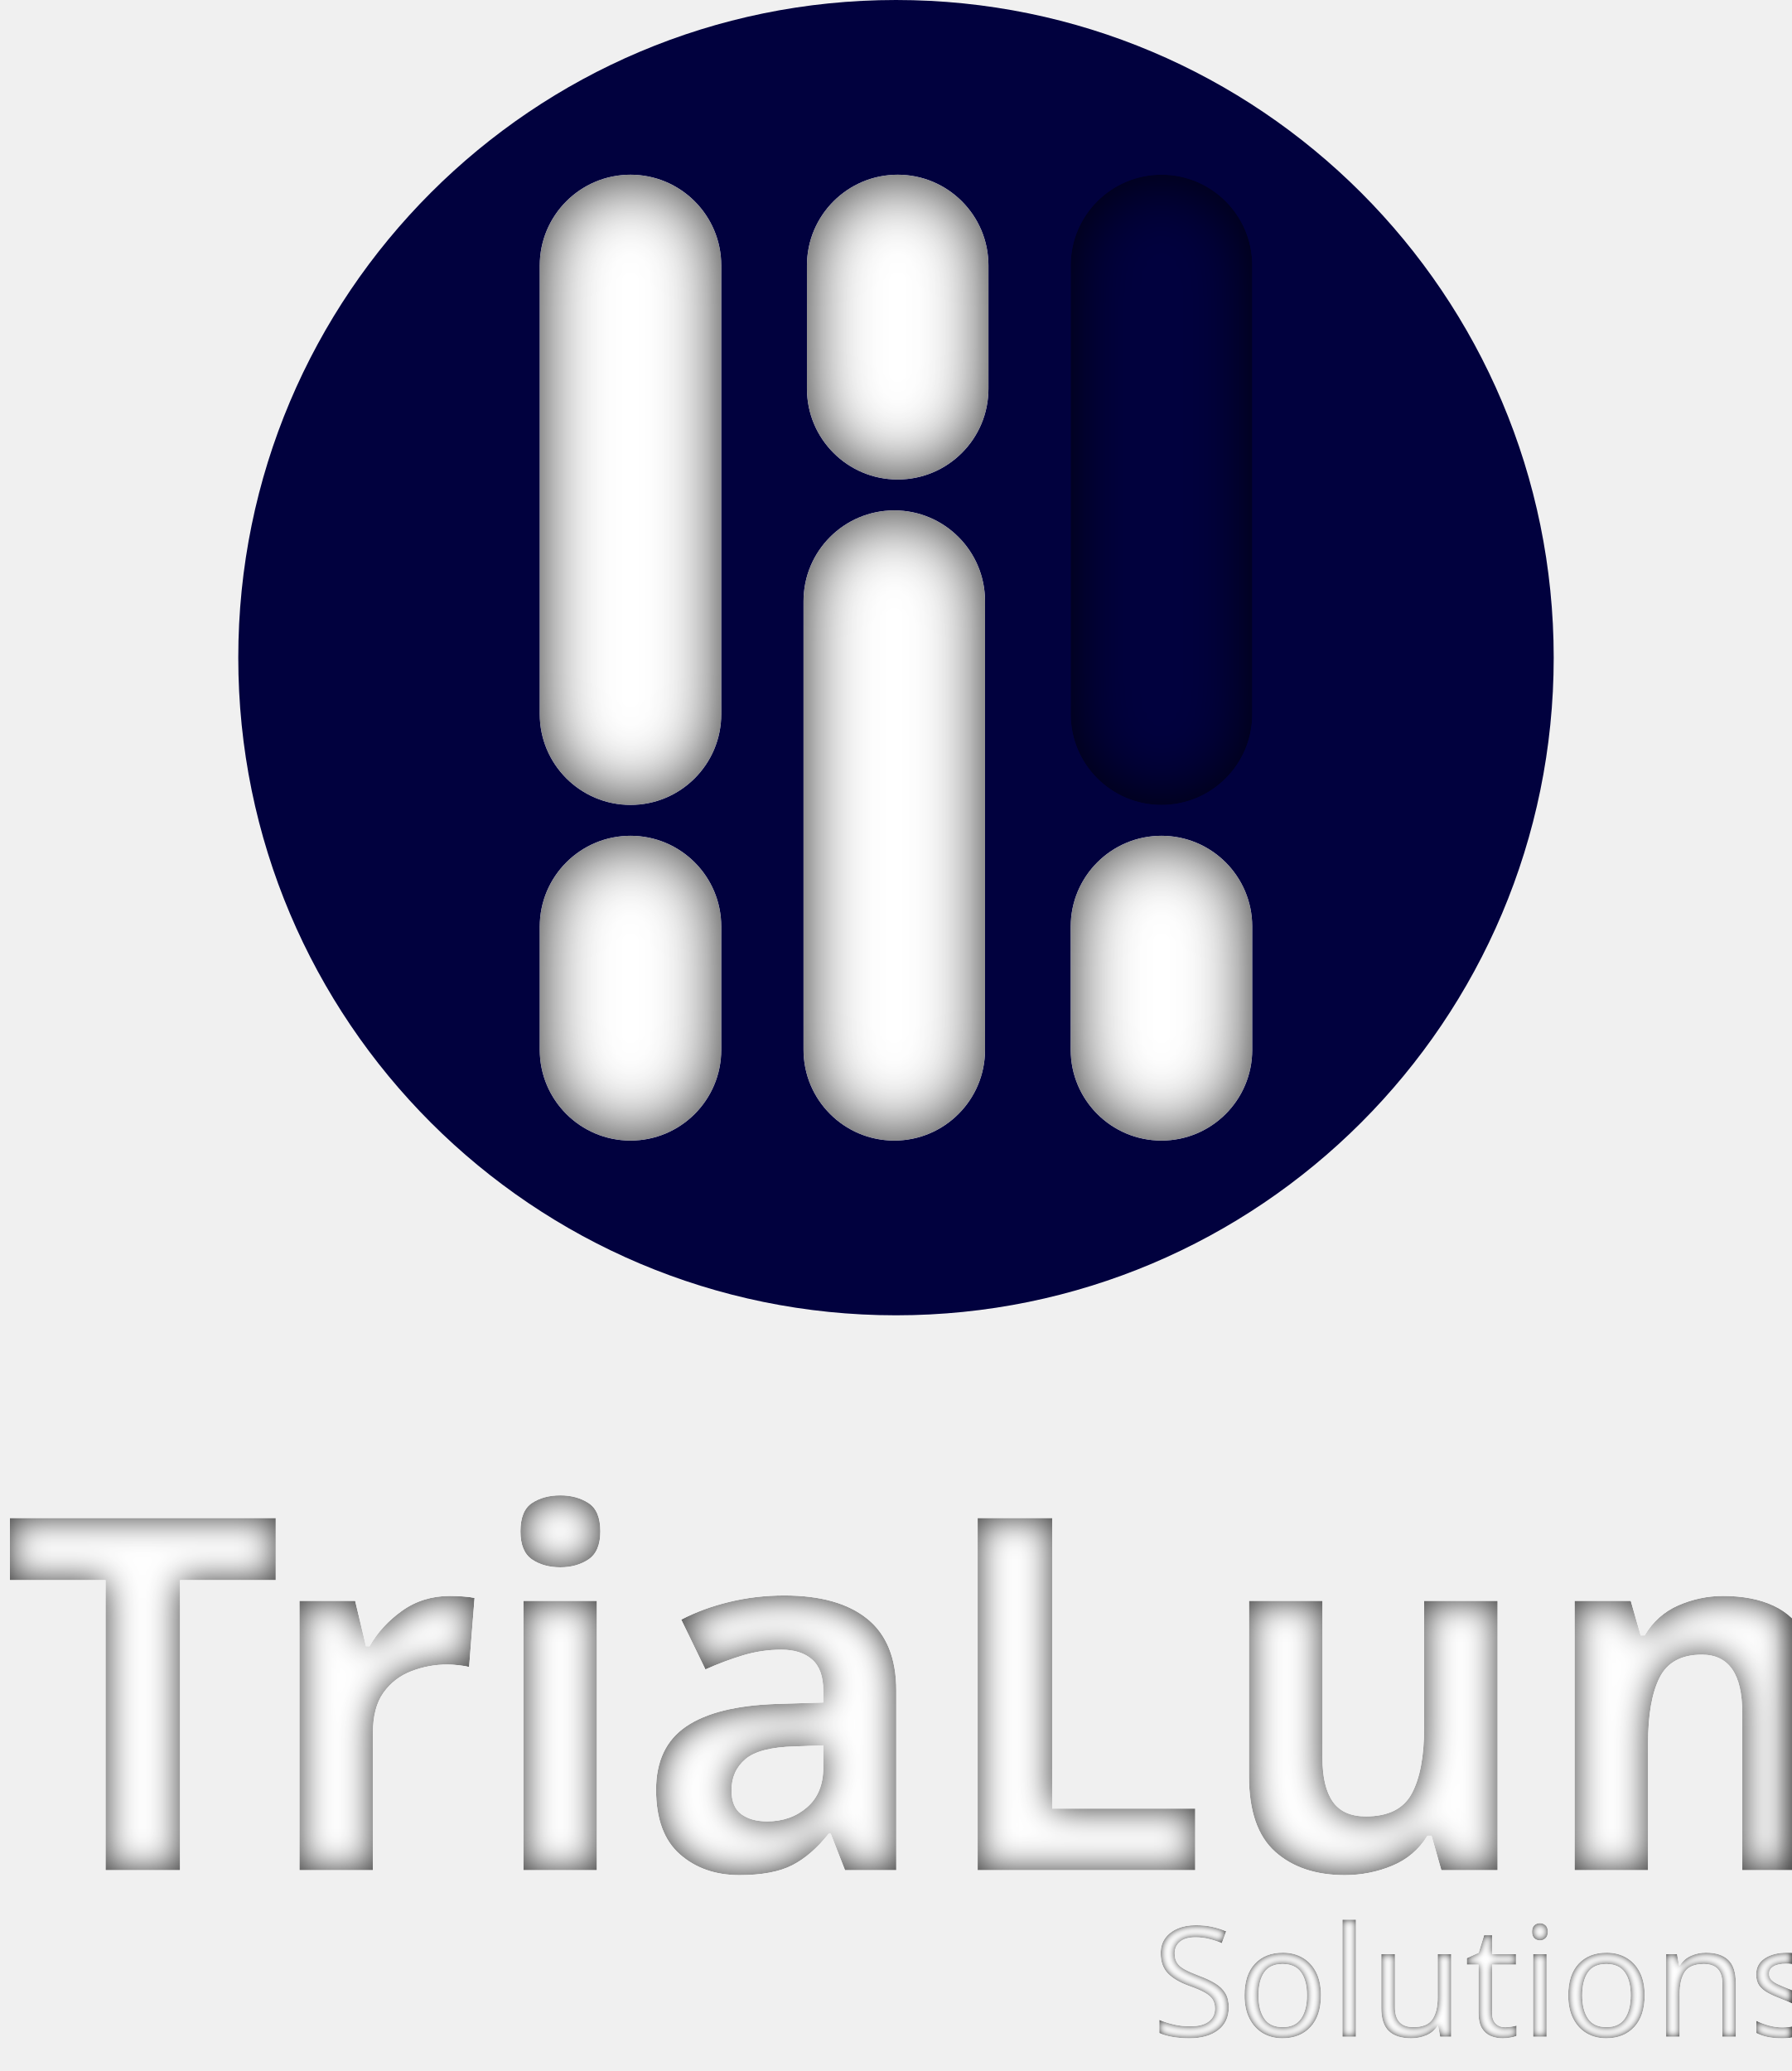
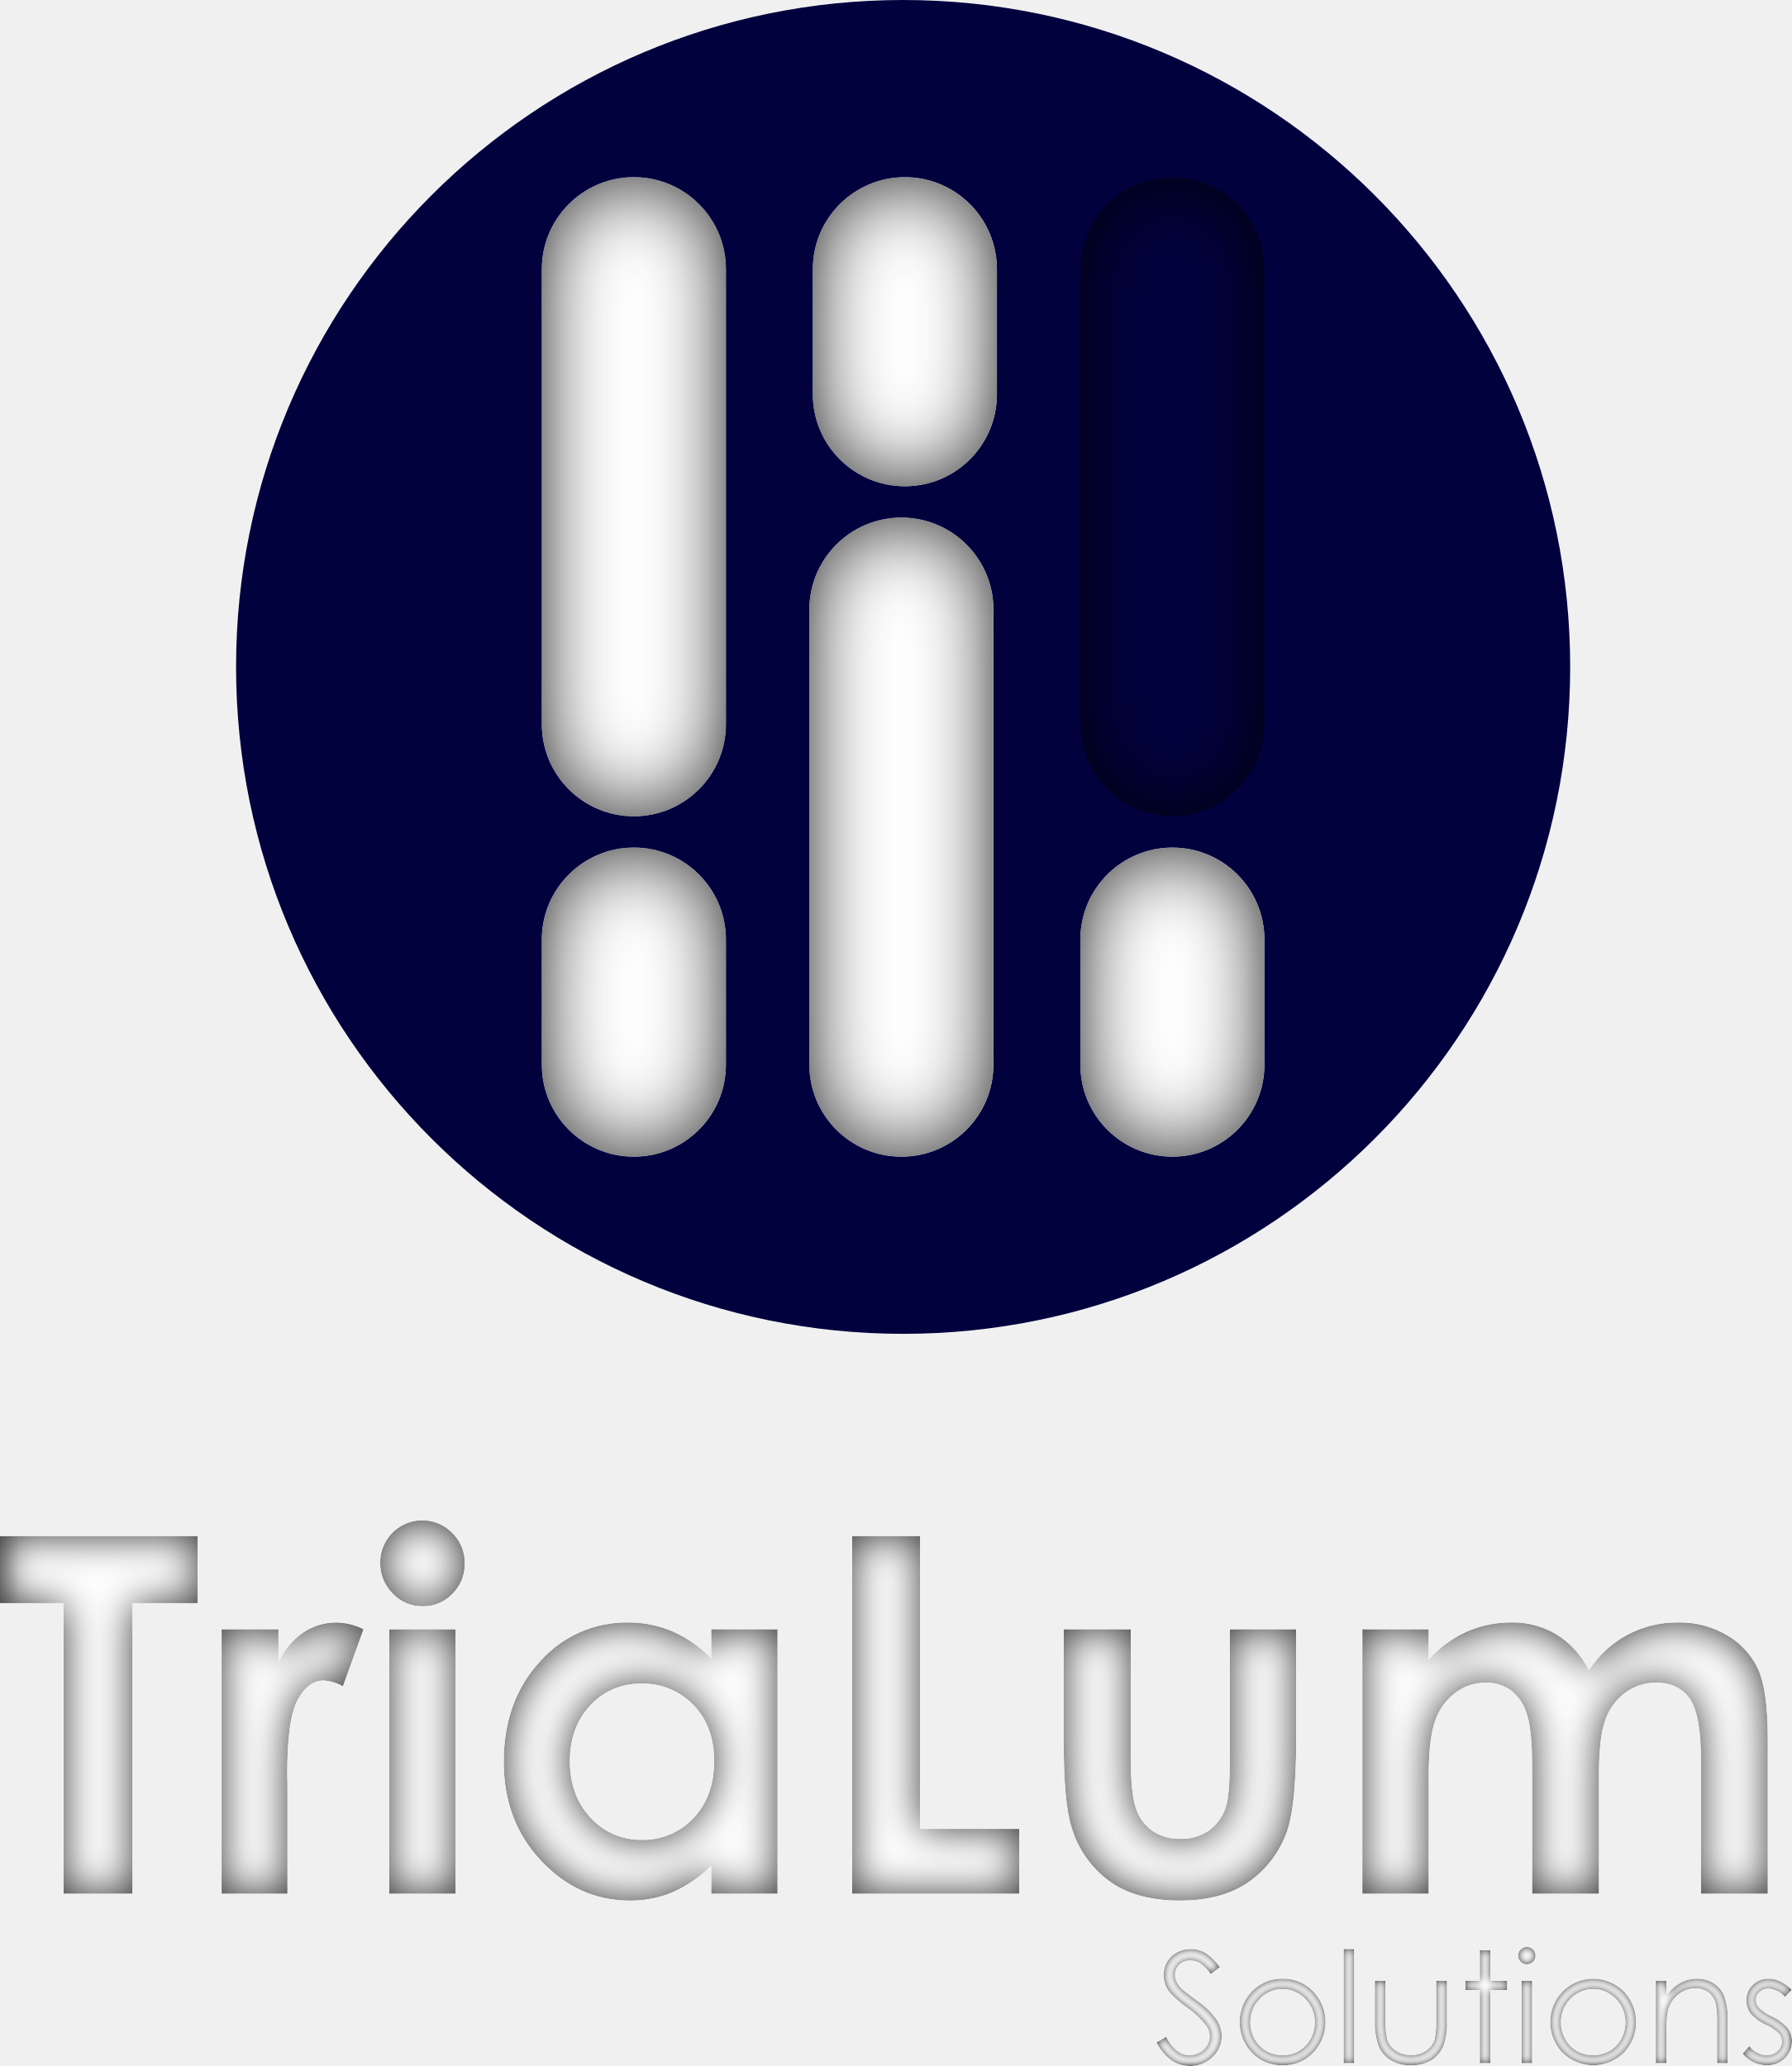
- <svg xmlns="http://www.w3.org/2000/svg" id="Componente_40_1" data-name="Componente 40 – 1" width="523.115" height="604.626" viewBox="0 0 523.115 604.626">
+ <svg xmlns="http://www.w3.org/2000/svg" id="Componente_40_1" data-name="Componente 40 – 1" width="438.865" height="506.096" viewBox="0 0 438.865 506.096">
  <defs>
    <filter id="Rectángulo_28">
      <feOffset input="SourceAlpha" />
      <feGaussianBlur stdDeviation="10" result="blur" />
      <feFlood flood-opacity="0.8" result="color" />
      <feComposite operator="out" in="SourceGraphic" in2="blur" />
      <feComposite operator="in" in="color" />
      <feComposite operator="in" in2="SourceGraphic" />
    </filter>
    <filter id="Rectángulo_29">
      <feOffset input="SourceAlpha" />
      <feGaussianBlur stdDeviation="10" result="blur-2" />
      <feFlood flood-opacity="0.8" result="color-2" />
      <feComposite operator="out" in="SourceGraphic" in2="blur-2" />
      <feComposite operator="in" in="color-2" />
      <feComposite operator="in" in2="SourceGraphic" />
    </filter>
    <filter id="Rectángulo_30">
      <feOffset input="SourceAlpha" />
      <feGaussianBlur stdDeviation="10" result="blur-3" />
      <feFlood flood-opacity="0.8" result="color-3" />
      <feComposite operator="out" in="SourceGraphic" in2="blur-3" />
      <feComposite operator="in" in="color-3" />
      <feComposite operator="in" in2="SourceGraphic" />
    </filter>
    <filter id="Rectángulo_31">
      <feOffset input="SourceAlpha" />
      <feGaussianBlur stdDeviation="10" result="blur-4" />
      <feFlood flood-opacity="0.8" result="color-4" />
      <feComposite operator="out" in="SourceGraphic" in2="blur-4" />
      <feComposite operator="in" in="color-4" />
      <feComposite operator="in" in2="SourceGraphic" />
    </filter>
    <filter id="Rectángulo_32">
      <feOffset input="SourceAlpha" />
      <feGaussianBlur stdDeviation="10" result="blur-5" />
      <feFlood flood-opacity="0.8" result="color-5" />
      <feComposite operator="out" in="SourceGraphic" in2="blur-5" />
      <feComposite operator="in" in="color-5" />
      <feComposite operator="in" in2="SourceGraphic" />
    </filter>
    <filter id="Rectángulo_33">
      <feOffset input="SourceAlpha" />
      <feGaussianBlur stdDeviation="10" result="blur-6" />
      <feFlood flood-opacity="0.8" result="color-6" />
      <feComposite operator="out" in="SourceGraphic" in2="blur-6" />
      <feComposite operator="in" in="color-6" />
      <feComposite operator="in" in2="SourceGraphic" />
    </filter>
-     <filter id="TriaLum">
+     <filter id="Intersección_3">
      <feOffset input="SourceAlpha" />
-       <feGaussianBlur stdDeviation="5" result="blur-7" />
-       <feFlood flood-opacity="0.8" result="color-7" />
-       <feComposite operator="out" in="SourceGraphic" in2="blur-7" />
-       <feComposite operator="in" in="color-7" />
+       <feGaussianBlur stdDeviation="1" result="blur" />
+       <feFlood flood-opacity="0.8" result="color" />
+       <feComposite operator="out" in="SourceGraphic" in2="blur" />
+       <feComposite operator="in" in="color" />
      <feComposite operator="in" in2="SourceGraphic" />
    </filter>
-     <filter id="Solutions">
+     <filter id="Intersección_2">
      <feOffset input="SourceAlpha" />
-       <feGaussianBlur stdDeviation="1" result="blur-8" />
-       <feFlood flood-opacity="0.8" result="color-8" />
-       <feComposite operator="out" in="SourceGraphic" in2="blur-8" />
-       <feComposite operator="in" in="color-8" />
+       <feGaussianBlur stdDeviation="5" result="blur-2" />
+       <feFlood flood-opacity="0.8" result="color-2" />
+       <feComposite operator="out" in="SourceGraphic" in2="blur-2" />
+       <feComposite operator="in" in="color-2" />
      <feComposite operator="in" in2="SourceGraphic" />
    </filter>
    <radialGradient id="gradient-svg" cx="50%" cy="10%" r="100%">
      <stop offset="0%" stop-color="#F3BDA0" stop-opacity="0">
        <animate attributeName="stop-opacity" values="0;.1;.1;.1;.2;.2;.3;.3;.4;.5; 0;.0;.4;.4;.5;.5;.6;.6;.6;.7; .0;.5;.6;.7;.8; 0;0;0;0;0;1;1;1;1;1;1;1;1;1;1;1;1;1;1;1;1;1;1;1;1;" dur="2s" fill="freeze" />
        <animate attributeName="stop-color" values="#F3BDA0;#F3BDA0;#F3BDA0;#F3BDA0;#F3BDA0;#F3BDA0;#FFFF;#FFFF;#FFFF;#FFFF" dur="2s" fill="freeze" />
      </stop>
      <stop offset="100%" stop-color="white" stop-opacity="0">
        <animate attributeName="stop-opacity" values="0;.1;.1;.1;.2;.2;.3;.3;.4;.5; 0;.0;.4;.4;.5;.5;.6;.6;.6;.7; .0;.5;.6;.7;.8; 0;0;0;0;0;1;1;1;1;1;1;1;1;1;1;1;1;1;1;1;1;1;1;1;1;" dur="2s" fill="freeze" />
      </stop>
    </radialGradient>
  </defs>
-   <g id="Grupo_1" data-name="Grupo 1" transform="translate(69.558)">
-     <circle id="Elipse_2" data-name="Elipse 2" cx="192" cy="192" r="192" fill="#01013E" />
-     <g id="logo-simple" transform="translate(88 51)">
+   <g id="Grupo_1" data-name="Grupo 1" transform="translate(57.817)">
+     <circle id="Elipse_2" data-name="Elipse 2" cx="163.372" cy="163.372" r="163.372" fill="#01013E" />
+     <g id="logo-simple" transform="translate(74.879 43.396)">
      <g data-type="innerShadowGroup">
-         <rect id="Rectángulo_28-2" data-name="Rectángulo 28" width="53" height="184" rx="26.5" fill="#fff">
+         <rect id="Rectángulo_28-2" data-name="Rectángulo 28" width="45.097" height="156.564" rx="22.549" fill="#fff">
          <animate attributeName="opacity" values="0;1;1;1;.5;1" dur=".5s" fill="freeze" />
        </rect>
-         <g transform="matrix(1, 0, 0, 1, -88, -51)" filter="url(#Rectángulo_28)">
-           <rect id="Rectángulo_28-3" data-name="Rectángulo 28" width="53" height="184" rx="26.5" transform="translate(88 51)" fill="#fff" />
+         <g transform="matrix(1, 0, 0, 1, -132.7, -43.4)" filter="url(#Rectángulo_28)">
+           <rect id="Rectángulo_28-3" data-name="Rectángulo 28" width="45.097" height="156.564" rx="22.549" transform="translate(132.7 43.4)" fill="#fff" />
        </g>
      </g>
      <g data-type="innerShadowGroup">
-         <rect id="Rectángulo_29-2" data-name="Rectángulo 29" width="53" height="89" rx="26.5" transform="translate(0 193)" fill="#fff">
+         <rect id="Rectángulo_29-2" data-name="Rectángulo 29" width="45.097" height="75.729" rx="22.549" transform="translate(0 164.222)" fill="#fff">
          <animate attributeName="opacity" values="0;0;1;1;1;1;1;1;1;1;1;1;1;1;1;  1;1;1;1;.6;.6;.6;.6;.6;1;1;1;1;1;1;1;1;1;1;1;1;1;1;1;1;" dur="2s" fill="freeze" />
        </rect>
-         <g transform="matrix(1, 0, 0, 1, -88, -51)" filter="url(#Rectángulo_29)">
-           <rect id="Rectángulo_29-3" data-name="Rectángulo 29" width="53" height="89" rx="26.5" transform="translate(88 244)" fill="#fff" />
+         <g transform="matrix(1, 0, 0, 1, -132.7, -43.4)" filter="url(#Rectángulo_29)">
+           <rect id="Rectángulo_29-3" data-name="Rectángulo 29" width="45.097" height="75.729" rx="22.549" transform="translate(132.7 207.62)" fill="#fff" />
        </g>
      </g>
      <g data-type="innerShadowGroup">
-         <rect id="Rectángulo_30-2" data-name="Rectángulo 30" width="53" height="89" rx="26.5" transform="translate(78)" fill="#fff">
+         <rect id="Rectángulo_30-2" data-name="Rectángulo 30" width="45.097" height="75.729" rx="22.549" transform="translate(66.37)" fill="#fff">
          <animate attributeName="opacity" values="0;.1;.1;.1;.1;.2;.2;.2;.3;.3;.4;.5;.5;.5;.5;.5;.5;.5;.5;.5;0;0;0;0;1;  1;0;0;0;0;1;1;1;1;1;1;1;1;1;1;1;1;1;1;1;1;1;1;1;1;" dur="1s" fill="freeze" />
        </rect>
-         <g transform="matrix(1, 0, 0, 1, -88, -51)" filter="url(#Rectángulo_30)">
-           <rect id="Rectángulo_30-3" data-name="Rectángulo 30" width="53" height="89" rx="26.5" transform="translate(166 51)" fill="#fff" />
+         <g transform="matrix(1, 0, 0, 1, -132.7, -43.4)" filter="url(#Rectángulo_30)">
+           <rect id="Rectángulo_30-3" data-name="Rectángulo 30" width="45.097" height="75.729" rx="22.549" transform="translate(199.06 43.4)" fill="#fff" />
        </g>
      </g>
      <g data-type="innerShadowGroup">
-         <rect id="Rectángulo_31-2" data-name="Rectángulo 31" width="53" height="184" rx="26.5" transform="translate(77 98)" fill="#fff">
+         <rect id="Rectángulo_31-2" data-name="Rectángulo 31" width="45.097" height="156.564" rx="22.549" transform="translate(65.519 83.388)" fill="#fff">
          <animate attributeName="opacity" values="0;0;.1;.1;.1;.2;.2;.2;.2;.3;.3;.3;.3;.3;.4;  .4;.4;.4;.4;.4;.4;.4;.4;.4;1;1;1;1;1;1;1;1;1;1;1;1;1;1;1;1;" dur="1s" fill="freeze" />
        </rect>
-         <g transform="matrix(1, 0, 0, 1, -88, -51)" filter="url(#Rectángulo_31)">
-           <rect id="Rectángulo_31-3" data-name="Rectángulo 31" width="53" height="184" rx="26.5" transform="translate(165 149)" fill="#fff" />
+         <g transform="matrix(1, 0, 0, 1, -132.7, -43.4)" filter="url(#Rectángulo_31)">
+           <rect id="Rectángulo_31-3" data-name="Rectángulo 31" width="45.097" height="156.564" rx="22.549" transform="translate(198.21 126.78)" fill="#fff" />
        </g>
      </g>
      <g data-type="innerShadowGroup">
-         <rect id="Rectángulo_32-2" data-name="Rectángulo 32" width="53" height="184" rx="26.5" transform="translate(155)" fill="url('#gradient-svg')" />
-         <g transform="matrix(1, 0, 0, 1, -88, -51)" filter="url(#Rectángulo_32)">
-           <rect id="Rectángulo_32-3" data-name="Rectángulo 32" width="53" height="184" rx="26.5" transform="translate(243 51)" fill="#fff" />
+         <rect id="Rectángulo_32-2" data-name="Rectángulo 32" width="45.097" height="156.564" rx="22.549" transform="translate(131.888)" fill="url(#gradient-svg)" />
+         <g transform="matrix(1, 0, 0, 1, -132.7, -43.4)" filter="url(#Rectángulo_32)">
+           <rect id="Rectángulo_32-3" data-name="Rectángulo 32" width="45.097" height="156.564" rx="22.549" transform="translate(264.58 43.4)" fill="#fff" />
        </g>
      </g>
      <g data-type="innerShadowGroup">
-         <rect id="Rectángulo_33-2" data-name="Rectángulo 33" width="53" height="89" rx="26.5" transform="translate(155 193)" fill="#fff">
+         <rect id="Rectángulo_33-2" data-name="Rectángulo 33" width="45.097" height="75.729" rx="22.549" transform="translate(131.888 164.222)" fill="#fff">
          <animate attributeName="opacity" values="0;.1;.2;.3;.4;.5;.6;.7;.8;.9;1;1;1;1;1;1;1;1;1;1;1;1;1;1;1;  0;.4;0;.5;0;.6;0;.7;0;.8;0;.8;0;.8;0;.9;0;.9;0;.9;0;1;1;1;1;" dur="1s" fill="freeze" />
        </rect>
-         <g transform="matrix(1, 0, 0, 1, -88, -51)" filter="url(#Rectángulo_33)">
-           <rect id="Rectángulo_33-3" data-name="Rectángulo 33" width="53" height="89" rx="26.5" transform="translate(243 244)" fill="#fff" />
+         <g transform="matrix(1, 0, 0, 1, -132.7, -43.4)" filter="url(#Rectángulo_33)">
+           <rect id="Rectángulo_33-3" data-name="Rectángulo 33" width="45.097" height="75.729" rx="22.549" transform="translate(264.58 207.62)" fill="#fff" />
        </g>
      </g>
    </g>
  </g>
  <g data-type="innerShadowGroup">
-     <text id="TriaLum-2" data-name="TriaLum" transform="translate(0 546)" fill="#fff" font-size="144" font-family="CenturyGothic-Bold, Century Gothic" font-weight="700">
-       <tspan x="0" y="0">TriaLum</tspan>
-     </text>
-     <g transform="matrix(1, 0, 0, 1, 0, 0)" filter="url(#TriaLum)">
-       <text id="TriaLum-3" data-name="TriaLum" transform="translate(0 546)" fill="#fff" font-size="144" font-family="CenturyGothic-Bold, Century Gothic" font-weight="700">
-         <tspan x="0" y="0">TriaLum</tspan>
-       </text>
+     <path id="Intersección_3-2" data-name="Intersección 3" d="M4.231,36.77A12.12,12.12,0,0,1,.5,32.326l2.319-1.391Q5.27,35.442,8.48,35.443a5.419,5.419,0,0,0,2.578-.64A4.524,4.524,0,0,0,12.9,33.087a4.435,4.435,0,0,0,.631-2.282,4.622,4.622,0,0,0-.928-2.69,22.23,22.23,0,0,0-4.675-4.379,23.91,23.91,0,0,1-4.249-3.729,6.821,6.821,0,0,1-1.447-4.175,6.337,6.337,0,0,1,.853-3.247,6.093,6.093,0,0,1,2.4-2.31,6.93,6.93,0,0,1,3.368-.844,7.178,7.178,0,0,1,3.609.956A12.372,12.372,0,0,1,16.013,13.9L13.786,15.59A10.7,10.7,0,0,0,11.161,12.9a4.526,4.526,0,0,0-2.366-.649,3.749,3.749,0,0,0-2.7,1,3.28,3.28,0,0,0-1.048,2.468,4.2,4.2,0,0,0,.371,1.725,6.379,6.379,0,0,0,1.354,1.819q.539.52,3.525,2.727a19.852,19.852,0,0,1,4.862,4.657,7.511,7.511,0,0,1,1.317,4.1,6.961,6.961,0,0,1-2.255,5.159A7.575,7.575,0,0,1,8.739,38.1,8.04,8.04,0,0,1,4.231,36.77Zm142.439.4a7.246,7.246,0,0,1-2.63-2.1l1.634-1.856a5.678,5.678,0,0,0,4.222,2.245,3.8,3.8,0,0,0,2.659-1,3.1,3.1,0,0,0,1.1-2.357,3.022,3.022,0,0,0-.725-1.985,11.658,11.658,0,0,0-3.272-2.152,10.479,10.479,0,0,1-3.719-2.784,5.241,5.241,0,0,1-.985-3.136,5.1,5.1,0,0,1,1.57-3.822,5.471,5.471,0,0,1,3.968-1.521q2.788,0,5.612,2.727l-1.67,1.726a6,6,0,0,0-4.074-2.022,3.08,3.08,0,0,0-2.167.834,2.578,2.578,0,0,0-.9,1.949,2.886,2.886,0,0,0,.744,1.874,10.441,10.441,0,0,0,3.124,2.134,11.668,11.668,0,0,1,3.942,2.894,5.278,5.278,0,0,1,1.022,3.173,5.7,5.7,0,0,1-1.747,4.212,5.965,5.965,0,0,1-4.367,1.725A7.64,7.64,0,0,1,146.669,37.169Zm-46.812-2.4A10.814,10.814,0,0,1,99.7,20.1a10.543,10.543,0,0,1,15.484-.019,10.838,10.838,0,0,1-.158,14.686,10.671,10.671,0,0,1-15.167,0Zm2.016-13.127a8,8,0,0,0-2.327,5.789,8.213,8.213,0,0,0,1.061,4.082,7.518,7.518,0,0,0,2.867,2.922,8.154,8.154,0,0,0,7.933,0,7.524,7.524,0,0,0,2.867-2.922,8.213,8.213,0,0,0,1.061-4.082A7.983,7.983,0,0,0,113,21.639a7.66,7.66,0,0,0-11.126,0ZM57.9,36.733a7.377,7.377,0,0,1-2.95-3.34,16.321,16.321,0,0,1-.974-6.448V17.222h2.6v9.426a20.128,20.128,0,0,0,.372,4.75,5.3,5.3,0,0,0,2.128,2.931,6.462,6.462,0,0,0,3.745,1.076,6.319,6.319,0,0,0,3.688-1.049A5.363,5.363,0,0,0,68.6,31.6a19.474,19.474,0,0,0,.39-4.955V17.222H71.64v9.908a15.662,15.662,0,0,1-.975,6.29,7.433,7.433,0,0,1-2.931,3.312,9.259,9.259,0,0,1-4.908,1.2A9.36,9.36,0,0,1,57.9,36.733ZM23.783,34.766A10.814,10.814,0,0,1,23.625,20.1a9.993,9.993,0,0,1,7.751-3.4,10,10,0,0,1,7.733,3.377,10.838,10.838,0,0,1-.158,14.686,9.886,9.886,0,0,1-7.574,3.163A9.907,9.907,0,0,1,23.783,34.766ZM25.8,21.639a8,8,0,0,0-2.327,5.789,8.213,8.213,0,0,0,1.061,4.082A7.518,7.518,0,0,0,27.4,34.432a8.154,8.154,0,0,0,7.933,0A7.518,7.518,0,0,0,38.2,31.51a8.212,8.212,0,0,0,1.061-4.082,7.983,7.983,0,0,0-2.336-5.789,7.66,7.66,0,0,0-11.126,0ZM137.787,37.41V27.78a23.74,23.74,0,0,0-.289-4.657,5.116,5.116,0,0,0-1.732-3.015,5.229,5.229,0,0,0-3.34-1.012,6.408,6.408,0,0,0-4.222,1.559,7.3,7.3,0,0,0-2.459,3.859,26.832,26.832,0,0,0-.372,5.493v7.4h-2.6V17.222h2.6V20.84a10.868,10.868,0,0,1,3.451-3.108,8.48,8.48,0,0,1,4.119-1.03,7.155,7.155,0,0,1,4.017,1.15,6.849,6.849,0,0,1,2.588,3.1,16.372,16.372,0,0,1,.835,6.067V37.41Zm-47.89,0V17.222h2.6V37.41Zm-10.224,0V19.468H76.13V17.222h3.543v-7.5h2.6v7.5h4.119v2.246H82.272V37.41Zm-33.361,0V9.429h2.6V37.41ZM89.69,12.565a2.057,2.057,0,0,1-.628-1.5,2.079,2.079,0,0,1,.628-1.521,2.112,2.112,0,0,1,3.011,0,2.079,2.079,0,0,1,.628,1.521,2.127,2.127,0,0,1-3.64,1.5Z" transform="translate(282.745 468)" fill="#fff" />
+     <g transform="matrix(1, 0, 0, 1, 0, 0)" filter="url(#Intersección_3)">
+       <path id="Intersección_3-3" data-name="Intersección 3" d="M4.231,36.77A12.12,12.12,0,0,1,.5,32.326l2.319-1.391Q5.27,35.442,8.48,35.443a5.419,5.419,0,0,0,2.578-.64A4.524,4.524,0,0,0,12.9,33.087a4.435,4.435,0,0,0,.631-2.282,4.622,4.622,0,0,0-.928-2.69,22.23,22.23,0,0,0-4.675-4.379,23.91,23.91,0,0,1-4.249-3.729,6.821,6.821,0,0,1-1.447-4.175,6.337,6.337,0,0,1,.853-3.247,6.093,6.093,0,0,1,2.4-2.31,6.93,6.93,0,0,1,3.368-.844,7.178,7.178,0,0,1,3.609.956A12.372,12.372,0,0,1,16.013,13.9L13.786,15.59A10.7,10.7,0,0,0,11.161,12.9a4.526,4.526,0,0,0-2.366-.649,3.749,3.749,0,0,0-2.7,1,3.28,3.28,0,0,0-1.048,2.468,4.2,4.2,0,0,0,.371,1.725,6.379,6.379,0,0,0,1.354,1.819q.539.52,3.525,2.727a19.852,19.852,0,0,1,4.862,4.657,7.511,7.511,0,0,1,1.317,4.1,6.961,6.961,0,0,1-2.255,5.159A7.575,7.575,0,0,1,8.739,38.1,8.04,8.04,0,0,1,4.231,36.77Zm142.439.4a7.246,7.246,0,0,1-2.63-2.1l1.634-1.856a5.678,5.678,0,0,0,4.222,2.245,3.8,3.8,0,0,0,2.659-1,3.1,3.1,0,0,0,1.1-2.357,3.022,3.022,0,0,0-.725-1.985,11.658,11.658,0,0,0-3.272-2.152,10.479,10.479,0,0,1-3.719-2.784,5.241,5.241,0,0,1-.985-3.136,5.1,5.1,0,0,1,1.57-3.822,5.471,5.471,0,0,1,3.968-1.521q2.788,0,5.612,2.727l-1.67,1.726a6,6,0,0,0-4.074-2.022,3.08,3.08,0,0,0-2.167.834,2.578,2.578,0,0,0-.9,1.949,2.886,2.886,0,0,0,.744,1.874,10.441,10.441,0,0,0,3.124,2.134,11.668,11.668,0,0,1,3.942,2.894,5.278,5.278,0,0,1,1.022,3.173,5.7,5.7,0,0,1-1.747,4.212,5.965,5.965,0,0,1-4.367,1.725A7.64,7.64,0,0,1,146.669,37.169Zm-46.812-2.4A10.814,10.814,0,0,1,99.7,20.1a10.543,10.543,0,0,1,15.484-.019,10.838,10.838,0,0,1-.158,14.686,10.671,10.671,0,0,1-15.167,0Zm2.016-13.127a8,8,0,0,0-2.327,5.789,8.213,8.213,0,0,0,1.061,4.082,7.518,7.518,0,0,0,2.867,2.922,8.154,8.154,0,0,0,7.933,0,7.524,7.524,0,0,0,2.867-2.922,8.213,8.213,0,0,0,1.061-4.082A7.983,7.983,0,0,0,113,21.639a7.66,7.66,0,0,0-11.126,0ZM57.9,36.733a7.377,7.377,0,0,1-2.95-3.34,16.321,16.321,0,0,1-.974-6.448V17.222h2.6v9.426a20.128,20.128,0,0,0,.372,4.75,5.3,5.3,0,0,0,2.128,2.931,6.462,6.462,0,0,0,3.745,1.076,6.319,6.319,0,0,0,3.688-1.049A5.363,5.363,0,0,0,68.6,31.6a19.474,19.474,0,0,0,.39-4.955V17.222H71.64v9.908a15.662,15.662,0,0,1-.975,6.29,7.433,7.433,0,0,1-2.931,3.312,9.259,9.259,0,0,1-4.908,1.2A9.36,9.36,0,0,1,57.9,36.733ZM23.783,34.766A10.814,10.814,0,0,1,23.625,20.1a9.993,9.993,0,0,1,7.751-3.4,10,10,0,0,1,7.733,3.377,10.838,10.838,0,0,1-.158,14.686,9.886,9.886,0,0,1-7.574,3.163A9.907,9.907,0,0,1,23.783,34.766ZM25.8,21.639a8,8,0,0,0-2.327,5.789,8.213,8.213,0,0,0,1.061,4.082A7.518,7.518,0,0,0,27.4,34.432a8.154,8.154,0,0,0,7.933,0A7.518,7.518,0,0,0,38.2,31.51a8.212,8.212,0,0,0,1.061-4.082,7.983,7.983,0,0,0-2.336-5.789,7.66,7.66,0,0,0-11.126,0ZM137.787,37.41V27.78a23.74,23.74,0,0,0-.289-4.657,5.116,5.116,0,0,0-1.732-3.015,5.229,5.229,0,0,0-3.34-1.012,6.408,6.408,0,0,0-4.222,1.559,7.3,7.3,0,0,0-2.459,3.859,26.832,26.832,0,0,0-.372,5.493v7.4h-2.6V17.222h2.6V20.84a10.868,10.868,0,0,1,3.451-3.108,8.48,8.48,0,0,1,4.119-1.03,7.155,7.155,0,0,1,4.017,1.15,6.849,6.849,0,0,1,2.588,3.1,16.372,16.372,0,0,1,.835,6.067V37.41Zm-47.89,0V17.222h2.6V37.41Zm-10.224,0V19.468H76.13V17.222h3.543v-7.5h2.6v7.5h4.119v2.246H82.272V37.41Zm-33.361,0V9.429h2.6V37.41ZM89.69,12.565a2.057,2.057,0,0,1-.628-1.5,2.079,2.079,0,0,1,.628-1.521,2.112,2.112,0,0,1,3.011,0,2.079,2.079,0,0,1,.628,1.521,2.127,2.127,0,0,1-3.64,1.5Z" transform="translate(282.75 468)" fill="#fff" />
    </g>
  </g>
  <g data-type="innerShadowGroup">
-     <text id="Solutions-2" data-name="Solutions" transform="translate(336.115 594.626)" fill="#fff" font-size="45" font-family="CenturyGothic, Century Gothic">
-       <tspan x="0" y="0">Solutions</tspan>
-     </text>
-     <g transform="matrix(1, 0, 0, 1, 0, 0)" filter="url(#Solutions)">
-       <text id="Solutions-3" data-name="Solutions" transform="translate(336.12 594.63)" fill="#fff" font-size="45" font-family="CenturyGothic, Century Gothic">
-         <tspan x="0" y="0">Solutions</tspan>
-       </text>
+     <path id="Intersección_2-2" data-name="Intersección 2" d="M273.04,117.9a25.18,25.18,0,0,1-9.263-13.285q-1.906-5.9-1.906-21.445V56.188h16.441V87.4q0,9.114,1.255,12.659a11.051,11.051,0,0,0,4.03,5.51,11.528,11.528,0,0,0,6.838,1.966,11.946,11.946,0,0,0,6.9-1.936,11.364,11.364,0,0,0,4.209-5.69q1.015-2.8,1.015-11.974V56.188H318.82V83.65q0,16.978-2.681,23.233a25.344,25.344,0,0,1-9.65,11.705q-6.375,4.08-16.2,4.081Q279.624,122.668,273.04,117.9ZM133.9,112.928q-9.162-9.74-9.163-24.215,0-15.012,8.866-24.6a28.245,28.245,0,0,1,21.54-9.591,27.38,27.38,0,0,1,10.947,2.2,29.883,29.883,0,0,1,9.462,6.612V56.188h16.262V121H175.554v-6.85a31.885,31.885,0,0,1-9.55,6.522,26.717,26.717,0,0,1-10.383,2Q143.067,122.668,133.9,112.928ZM145.93,74.863q-4.987,5.331-4.987,13.671,0,8.4,5.076,13.82a16.445,16.445,0,0,0,12.5,5.421,16.752,16.752,0,0,0,12.705-5.332q5.046-5.331,5.046-13.969,0-8.459-5.046-13.7a16.962,16.962,0,0,0-12.765-5.243A16.431,16.431,0,0,0,145.93,74.863ZM417.946,121V88.117q0-11.02-2.741-14.922t-8.221-3.9a12.472,12.472,0,0,0-7.476,2.383,14.087,14.087,0,0,0-4.915,6.583q-1.608,4.2-1.608,13.493V121H376.6V89.607q0-8.7-1.283-12.6a11.4,11.4,0,0,0-3.851-5.809,10.126,10.126,0,0,0-6.211-1.906,12.237,12.237,0,0,0-7.374,2.413,14.387,14.387,0,0,0-4.956,6.761q-1.642,4.35-1.642,13.7V121H335.023V56.188h16.263v7.446a27.755,27.755,0,0,1,9.27-6.851,27.09,27.09,0,0,1,11.118-2.264A20.655,20.655,0,0,1,382.642,57.5a21.52,21.52,0,0,1,7.869,8.7,26.265,26.265,0,0,1,9.509-8.7,25.925,25.925,0,0,1,12.31-2.979,22.8,22.8,0,0,1,12.161,3.217,18.586,18.586,0,0,1,7.541,8.4q2.3,5.183,2.3,16.859V121Zm-207.9,0V33.372h16.68v71.723h24.3V121ZM96.683,121V56.188h16.263V121Zm-41.044,0V56.188H69.578v8.16a17.42,17.42,0,0,1,6.017-7.327,14.519,14.519,0,0,1,8.221-2.5,15.2,15.2,0,0,1,6.612,1.669l-5.063,14a11.184,11.184,0,0,0-4.706-1.43q-3.753,0-6.344,4.647T71.723,91.632l.059,3.157V121Zm-38.721,0V49.813H1.37V33.372H49.8V49.813H33.836V121ZM97.538,47.461a10.46,10.46,0,0,1-3.059-7.6A10.306,10.306,0,0,1,112.15,32.6a10.286,10.286,0,0,1,3.059,7.505,10.168,10.168,0,0,1-3.029,7.417,9.826,9.826,0,0,1-7.247,3.068A9.967,9.967,0,0,1,97.538,47.461Z" transform="translate(-1.37 342.91)" fill="#fff" />
+     <g transform="matrix(1, 0, 0, 1, 0, 0)" filter="url(#Intersección_2)">
+       <path id="Intersección_2-3" data-name="Intersección 2" d="M273.04,117.9a25.18,25.18,0,0,1-9.263-13.285q-1.906-5.9-1.906-21.445V56.188h16.441V87.4q0,9.114,1.255,12.659a11.051,11.051,0,0,0,4.03,5.51,11.528,11.528,0,0,0,6.838,1.966,11.946,11.946,0,0,0,6.9-1.936,11.364,11.364,0,0,0,4.209-5.69q1.015-2.8,1.015-11.974V56.188H318.82V83.65q0,16.978-2.681,23.233a25.344,25.344,0,0,1-9.65,11.705q-6.375,4.08-16.2,4.081Q279.624,122.668,273.04,117.9ZM133.9,112.928q-9.162-9.74-9.163-24.215,0-15.012,8.866-24.6a28.245,28.245,0,0,1,21.54-9.591,27.38,27.38,0,0,1,10.947,2.2,29.883,29.883,0,0,1,9.462,6.612V56.188h16.262V121H175.554v-6.85a31.885,31.885,0,0,1-9.55,6.522,26.717,26.717,0,0,1-10.383,2Q143.067,122.668,133.9,112.928ZM145.93,74.863q-4.987,5.331-4.987,13.671,0,8.4,5.076,13.82a16.445,16.445,0,0,0,12.5,5.421,16.752,16.752,0,0,0,12.705-5.332q5.046-5.331,5.046-13.969,0-8.459-5.046-13.7a16.962,16.962,0,0,0-12.765-5.243A16.431,16.431,0,0,0,145.93,74.863ZM417.946,121V88.117q0-11.02-2.741-14.922t-8.221-3.9a12.472,12.472,0,0,0-7.476,2.383,14.087,14.087,0,0,0-4.915,6.583q-1.608,4.2-1.608,13.493V121H376.6V89.607q0-8.7-1.283-12.6a11.4,11.4,0,0,0-3.851-5.809,10.126,10.126,0,0,0-6.211-1.906,12.237,12.237,0,0,0-7.374,2.413,14.387,14.387,0,0,0-4.956,6.761q-1.642,4.35-1.642,13.7V121H335.023V56.188h16.263v7.446a27.755,27.755,0,0,1,9.27-6.851,27.09,27.09,0,0,1,11.118-2.264A20.655,20.655,0,0,1,382.642,57.5a21.52,21.52,0,0,1,7.869,8.7,26.265,26.265,0,0,1,9.509-8.7,25.925,25.925,0,0,1,12.31-2.979,22.8,22.8,0,0,1,12.161,3.217,18.586,18.586,0,0,1,7.541,8.4q2.3,5.183,2.3,16.859V121Zm-207.9,0V33.372h16.68v71.723h24.3V121ZM96.683,121V56.188h16.263V121Zm-41.044,0V56.188H69.578v8.16a17.42,17.42,0,0,1,6.017-7.327,14.519,14.519,0,0,1,8.221-2.5,15.2,15.2,0,0,1,6.612,1.669l-5.063,14a11.184,11.184,0,0,0-4.706-1.43q-3.753,0-6.344,4.647T71.723,91.632l.059,3.157V121Zm-38.721,0V49.813H1.37V33.372H49.8V49.813H33.836V121ZM97.538,47.461a10.46,10.46,0,0,1-3.059-7.6A10.306,10.306,0,0,1,112.15,32.6a10.286,10.286,0,0,1,3.059,7.505,10.168,10.168,0,0,1-3.029,7.417,9.826,9.826,0,0,1-7.247,3.068A9.967,9.967,0,0,1,97.538,47.461Z" transform="translate(-1.37 342.91)" fill="#fff" />
    </g>
  </g>
</svg>
